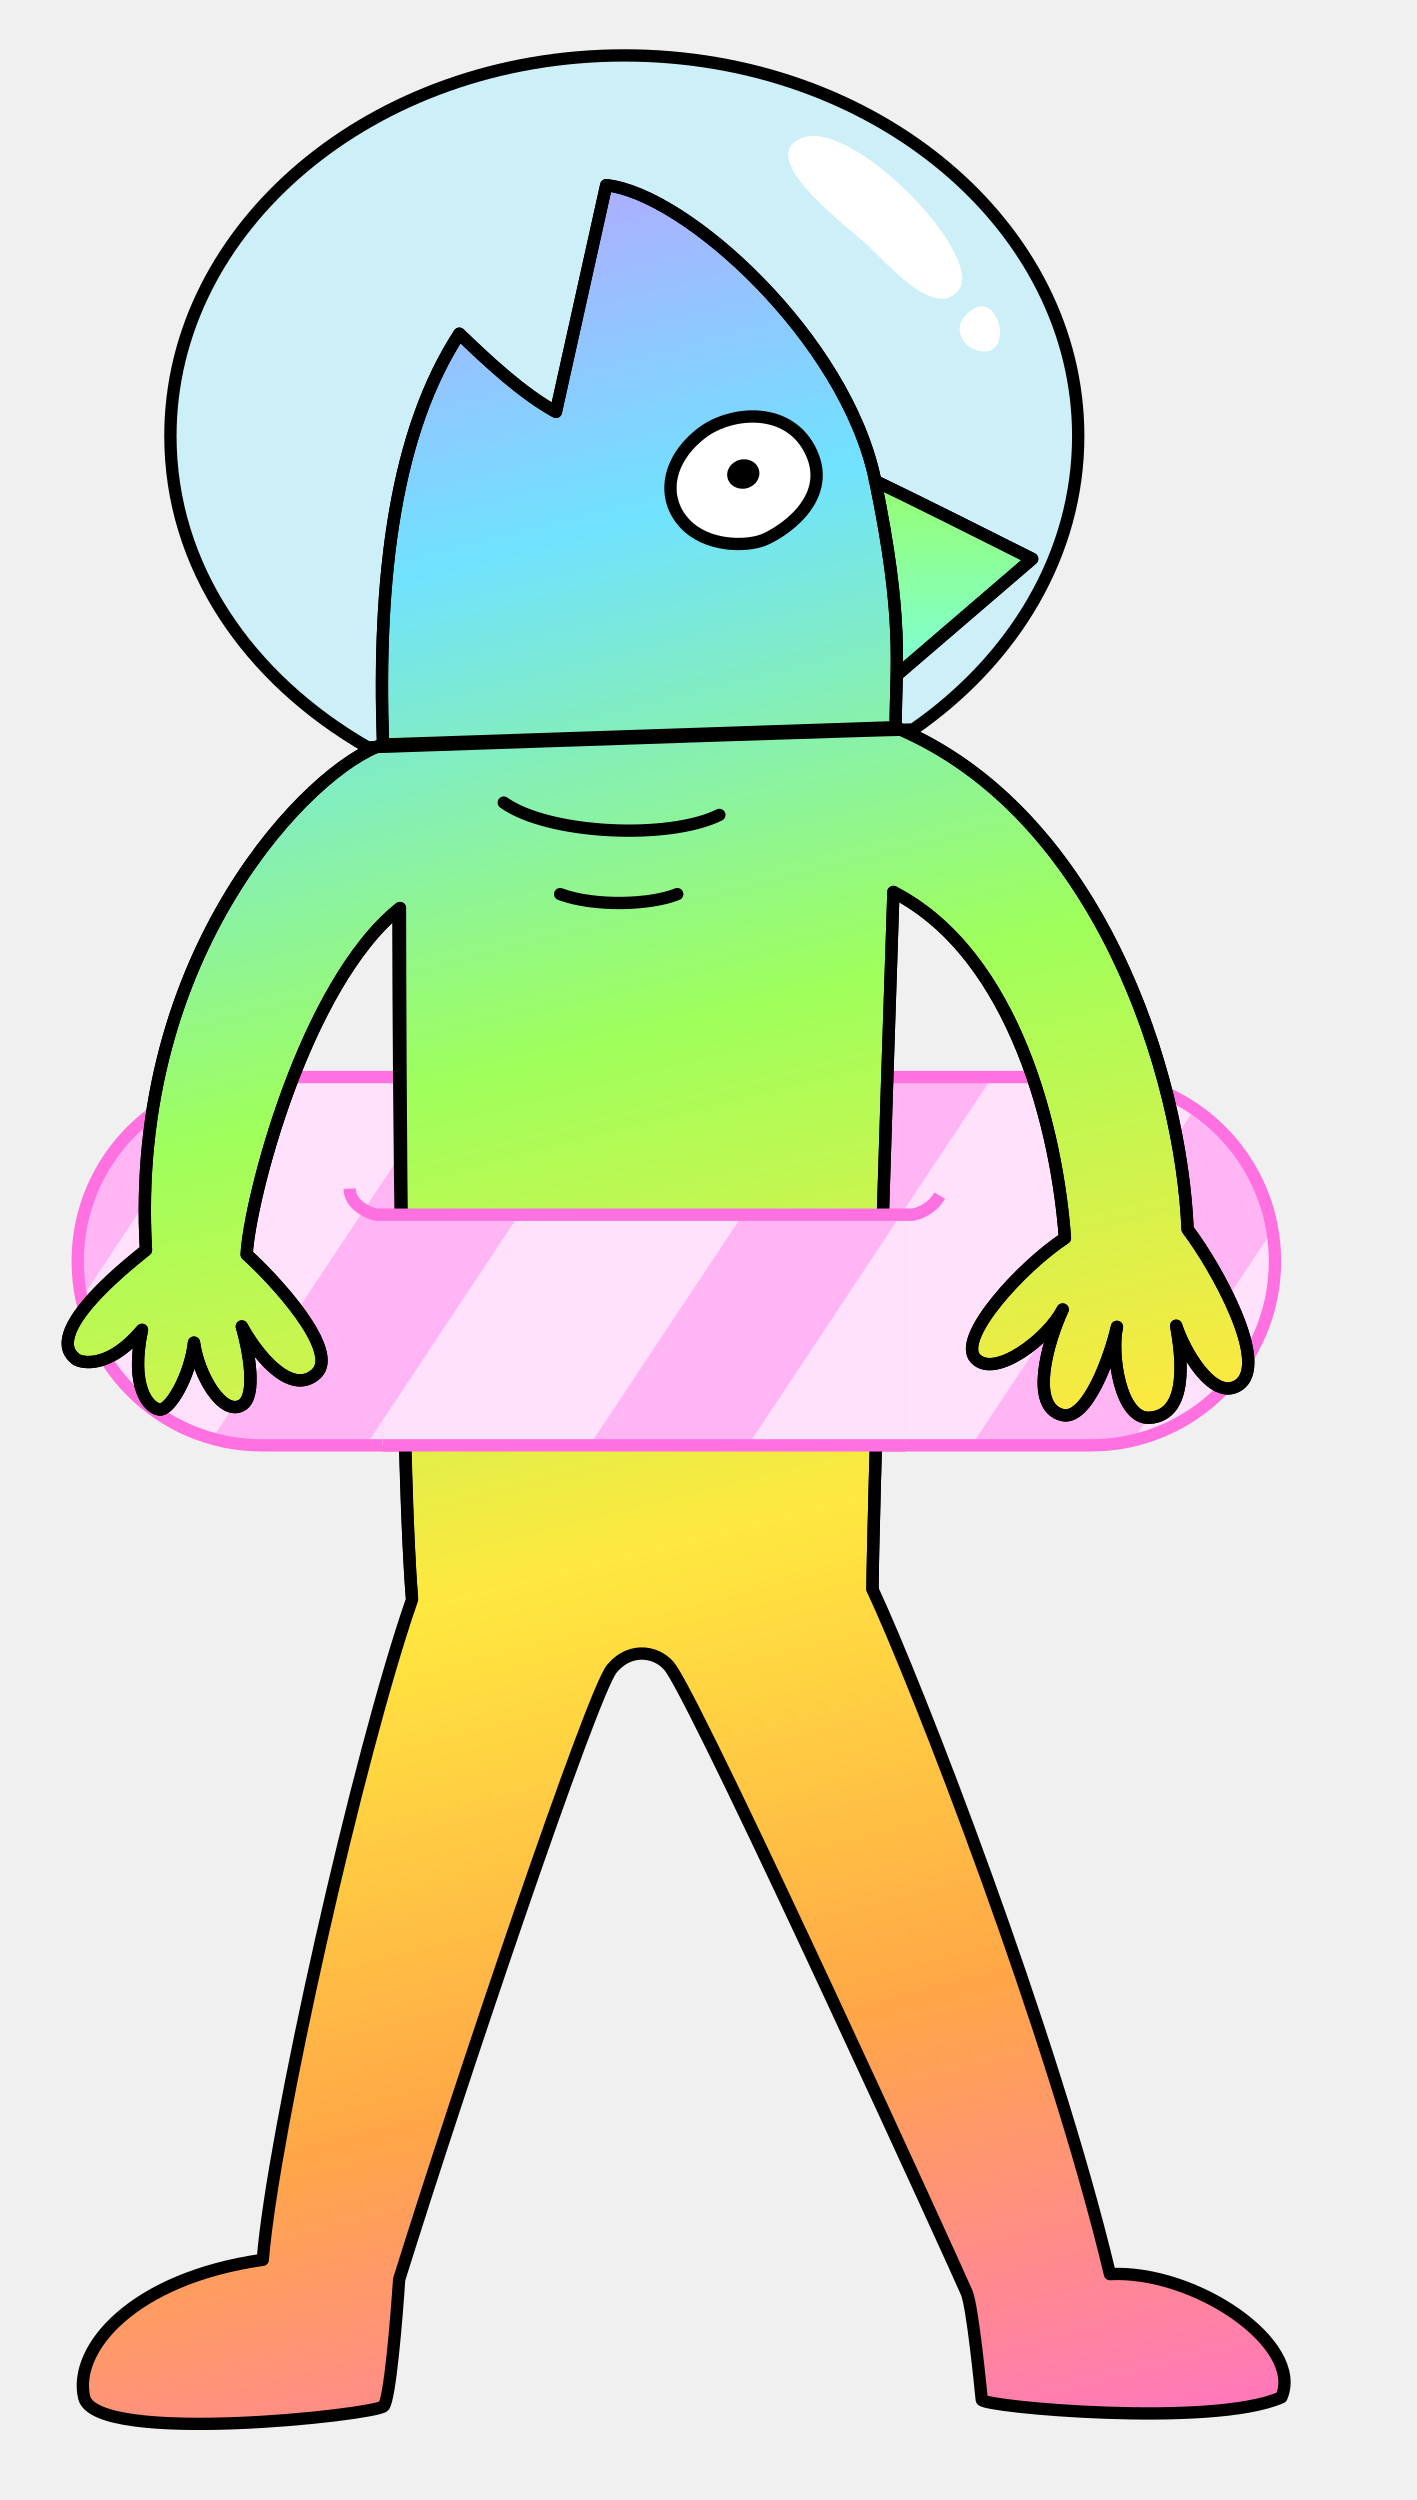
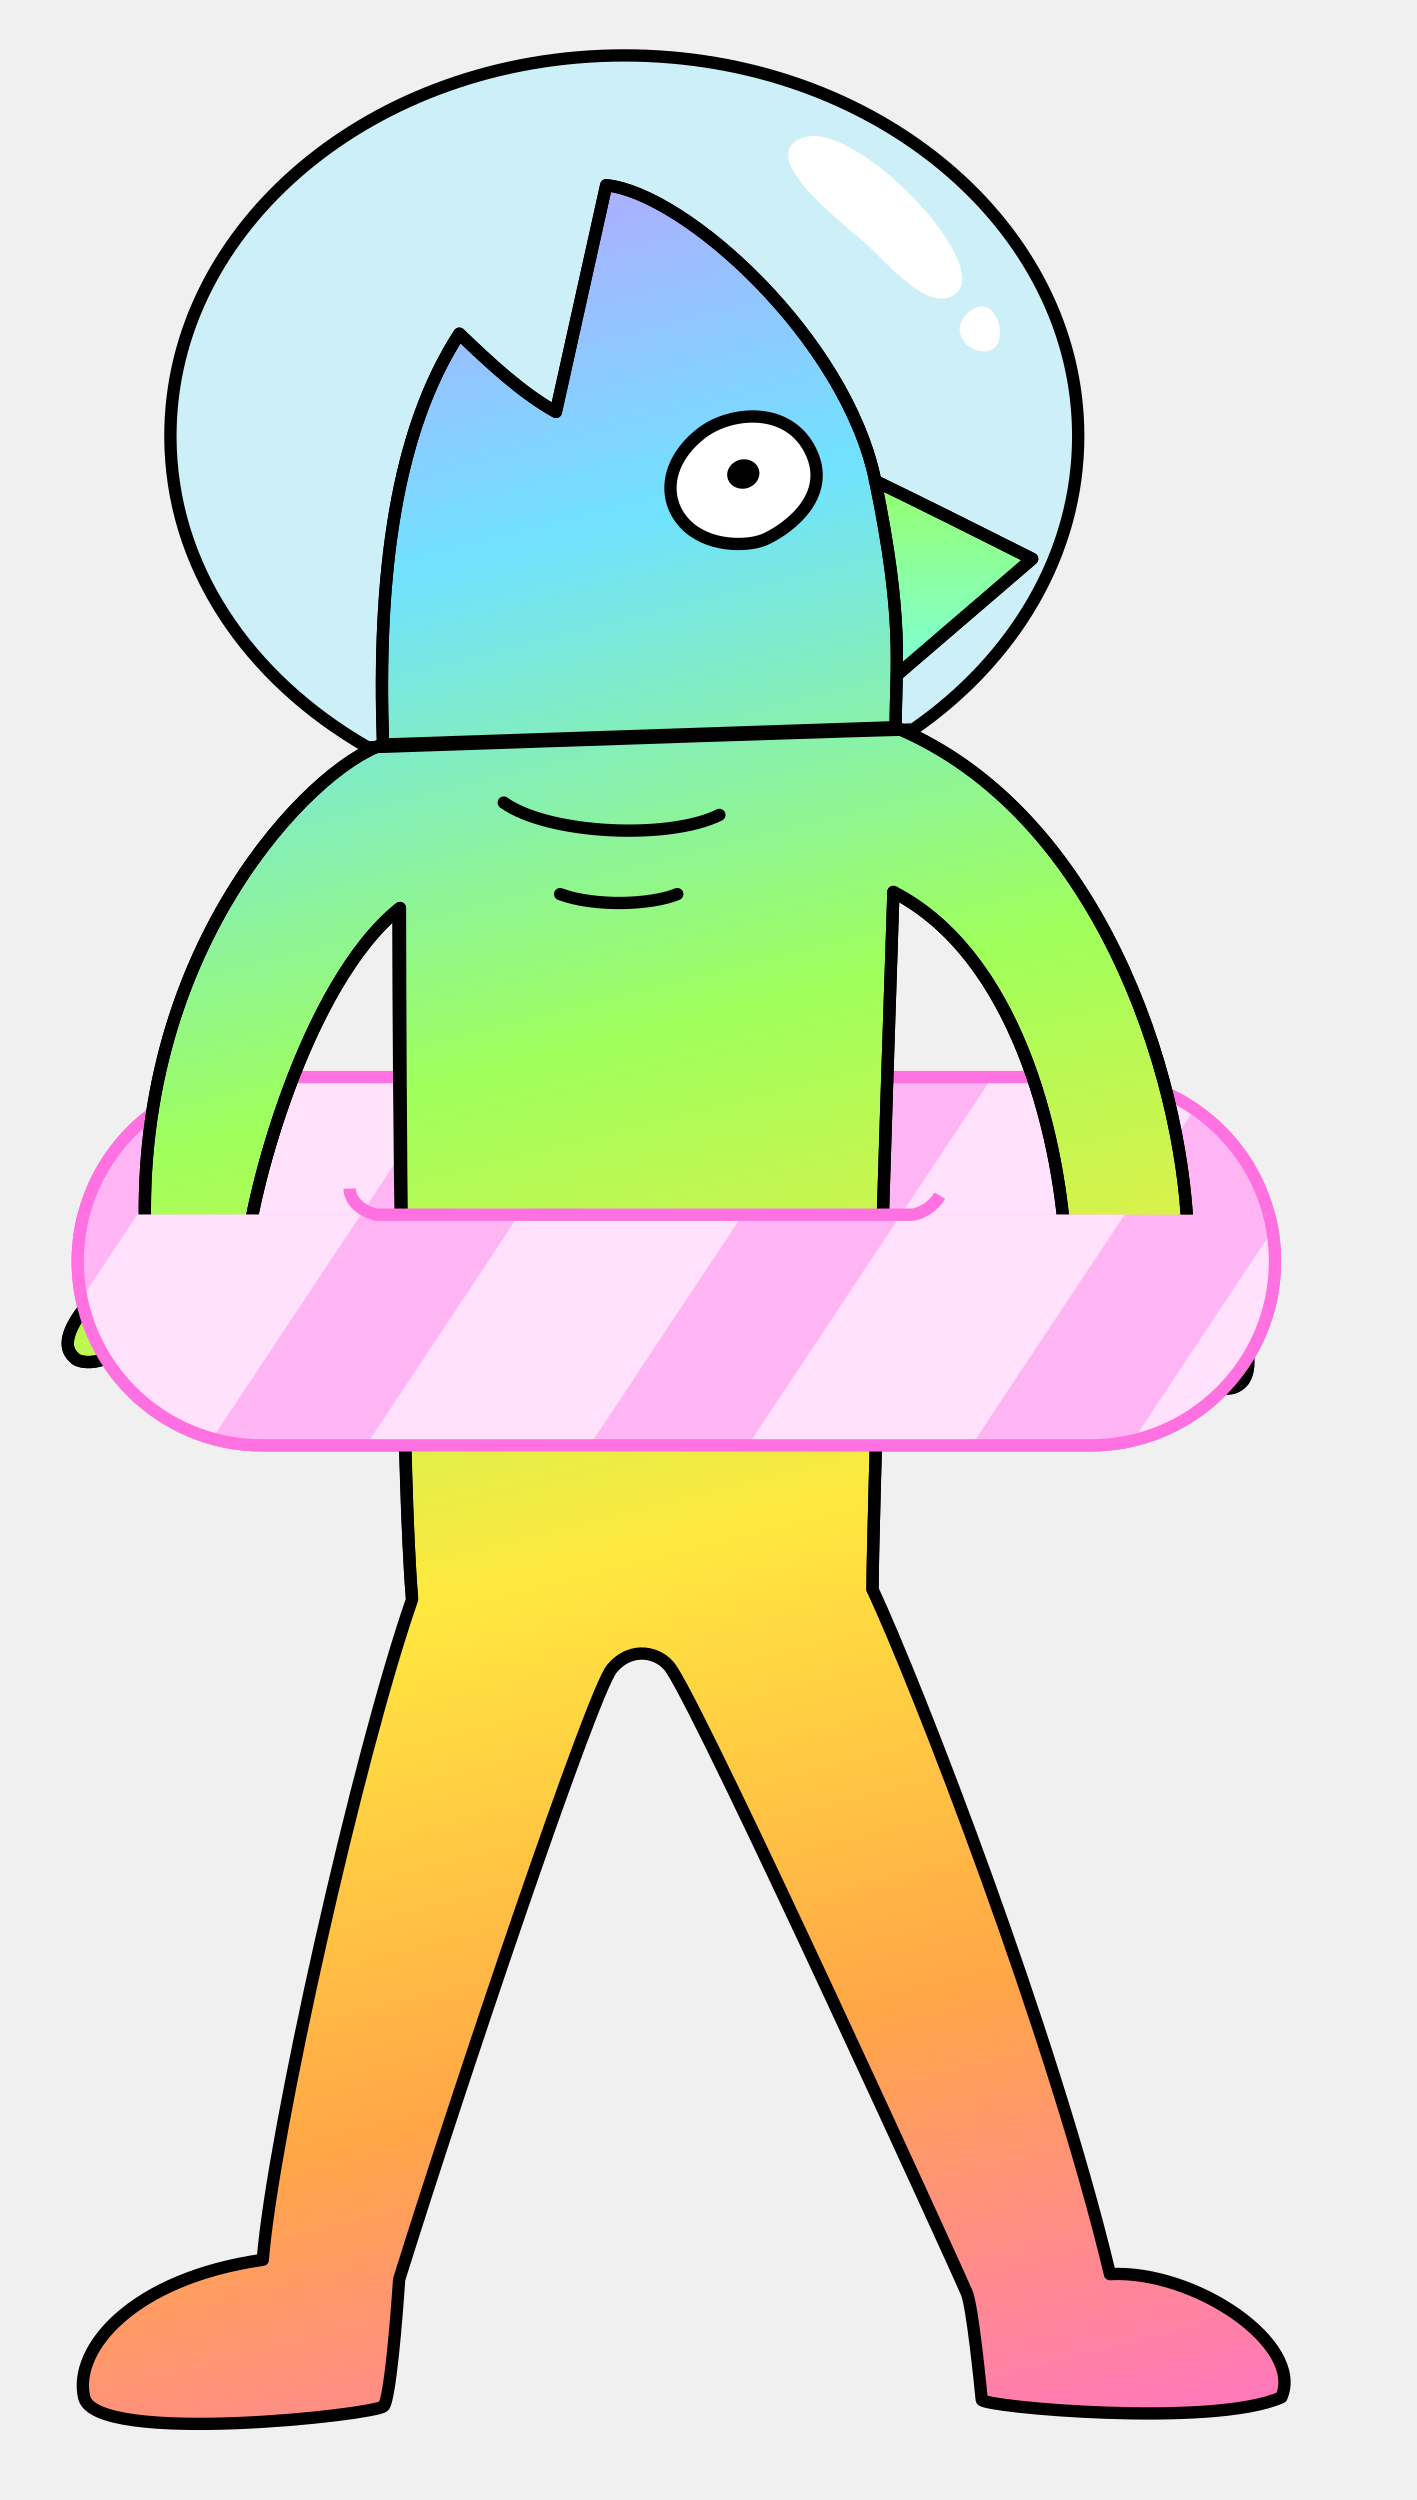
<svg xmlns="http://www.w3.org/2000/svg" viewBox="-5 -4 115 203">
  <defs>
    <linearGradient id="rainbow-skin" gradientUnits="userSpaceOnUse" x1="80" y1="198" x2="30" y2="0">
      <stop offset="0" stop-color="#FF75C3" />
      <stop offset="0.2" stop-color="#FFA647" />
      <stop offset="0.4" stop-color="#FFE83F" />
      <stop offset="0.6" stop-color="#9FFF5B" />
      <stop offset="0.8" stop-color="#70E2FF" />
      <stop offset="1" stop-color="#CD93FF" />
    </linearGradient>
    <linearGradient id="rainbow-skin-horn" gradientUnits="userSpaceOnUse" x1="72" y1="35" x2="72" y2="51">
      <stop stop-color="#96FF6F" />
      <stop offset="1" stop-color="#7FFFD9" />
    </linearGradient>
  </defs>
  <defs>
    <clipPath id="god-ring-back-shell">
      <path d="M 1.309 98.41 C 1.309 90.151 8.004 83.456 16.263 83.456 L 83.575 83.456 C 91.834 83.456 98.529 90.151 98.529 98.41 L 98.529 98.41 C 98.529 106.668 91.834 113.364 83.575 113.364 L 16.263 113.364 C 8.004 113.364 1.309 106.668 1.309 98.41 L 1.309 98.41 Z" />
    </clipPath>
  </defs>
  <path d="M 1.309 98.41 C 1.309 90.151 8.004 83.456 16.263 83.456 L 83.575 83.456 C 91.834 83.456 98.529 90.151 98.529 98.41 L 98.529 98.41 C 98.529 106.668 91.834 113.364 83.575 113.364 L 16.263 113.364 C 8.004 113.364 1.309 106.668 1.309 98.41 L 1.309 98.41 Z" fill="#FFB4F3" stroke="none" stroke-width="1" stroke-linejoin="round" />
  <g clip-path="url(#god-ring-back-shell)">
    <path d="M 25.776 65.037 L 38.384 73.403 L 3.5 125.978 L -9.108 117.612 L 25.776 65.037 Z" fill="#FFE1FB" stroke="none" stroke-width="1" stroke-linejoin="round" />
    <path d="M 54.624 68.294 L 67.232 76.66 L 32.348 129.235 L 19.74 120.87 L 54.624 68.294 Z" fill="#FFE1FB" stroke="none" stroke-width="1" stroke-linejoin="round" />
    <path d="M 83.472 71.551 L 96.08 79.917 L 61.196 132.492 L 48.588 124.127 L 83.472 71.551 Z" fill="#FFE1FB" stroke="none" stroke-width="1" stroke-linejoin="round" />
    <path d="M 112.32 74.808 L 124.928 83.174 L 90.044 135.749 L 77.436 127.384 L 112.32 74.808 Z" fill="#FFE1FB" stroke="none" stroke-width="1" stroke-linejoin="round" />
  </g>
  <path d="M 1.309 98.41 C 1.309 90.151 8.004 83.456 16.263 83.456 L 83.575 83.456 C 91.834 83.456 98.529 90.151 98.529 98.41 L 98.529 98.41 C 98.529 106.668 91.834 113.364 83.575 113.364 L 16.263 113.364 C 8.004 113.364 1.309 106.668 1.309 98.41 L 1.309 98.41 Z" fill="none" stroke="#FF70E0" stroke-width="1" stroke-linejoin="round" />
  <path fill="#A3EDFF" fill-opacity="0.45" d="M45.694 0C25.062 0 8.337 14.059 8.337 31.403C8.337 42.218 14.819 51.538 24.718 57.187C38.849 56.701 67.553 55.73 69.319 55.73C77.7 49.971 83.051 41.212 83.051 31.403C83.051 14.059 66.326 0 45.694 0Z" />
  <path d="M78.81 41.38C75.838 39.882 69.124 36.516 66.04 35.041L65.237 40.938L67.931 50.724L78.81 41.38Z" fill="url(#rainbow-skin-horn)" stroke="black" stroke-linecap="round" stroke-linejoin="round" />
  <path d="M16.337 179.496C17.16 169.335 24.066 138.513 28.459 125.881C27.631 116.11 27.502 84.239 27.478 69.733C19.701 75.921 15.24 93.555 15.029 97.862C17.204 99.818 22.753 105.754 20.636 107.588C18.519 109.423 15.755 105.765 14.638 103.707C15.167 105.53 15.908 109.361 14.638 110.102C13.05 111.028 11.106 107.625 10.753 105.023C10.444 107.713 8.8 110.588 7.934 110.455C7.069 110.322 5.547 108.668 6.528 103.984C3.558 107.512 1.231 106.53 1.098 106.309C0.966 106.089 -2.055 104.569 6.853 97.502C5.438 73.297 20.301 58.292 26.105 56.452C25.612 42.54 27.165 31.009 32.3 23.097C34.693 25.407 37.416 27.942 40.139 29.445L44.225 11.039C50.657 11.696 63.682 23.483 66.059 34.986C68.436 46.488 67.727 50.011 67.727 55.047C84.295 61.975 90.918 83.33 91.432 95.814C93.772 98.912 98.197 106.825 95.533 108.498C93.465 109.796 91.128 105.616 90.507 103.651C90.96 106.208 91.525 110.894 88.368 111.122C85.96 111.296 85.198 105.956 85.696 103.741C85.145 106.189 83.266 111.42 81.24 110.897C78.616 110.219 79.996 105.148 81.288 102.331C80.097 104.694 75.779 107.982 74.21 106.315C72.645 104.652 77.957 98.847 81.473 96.535C80.863 88.108 77.549 73.579 67.546 68.428C66.991 84.834 65.849 120.018 65.849 125.059C69.489 132.857 80.449 161.048 85.129 180.658C92.061 180.3 100.909 186.369 99.05 190.66C93.473 193.151 74.775 191.437 74.718 190.86L74.709 190.775C74.613 189.799 73.972 183.339 73.502 182.179C73.014 180.976 52.471 135.97 49.491 131.505C48.606 130.177 46.297 129.559 44.68 131.505C43.089 133.42 32.36 165.234 27.41 181.091C27.202 184.281 26.659 190.803 26.158 191.376C25.532 192.091 2.726 194.595 1.831 190.66C0.937 186.725 5.767 181.001 16.337 179.496Z" fill="url(#rainbow-skin)" stroke="black" stroke-linecap="round" stroke-linejoin="round" />
  <path fill="none" d="M26.105 56.452C20.301 58.292 5.438 73.297 6.853 97.502C-2.055 104.569 0.966 106.089 1.098 106.309C1.231 106.53 3.558 107.512 6.528 103.984C5.547 108.668 7.069 110.322 7.934 110.455C8.8 110.588 10.444 107.713 10.753 105.023C11.106 107.625 13.05 111.028 14.638 110.102C15.908 109.361 15.167 105.53 14.638 103.707C15.755 105.765 18.519 109.423 20.636 107.588C22.753 105.754 17.204 99.818 15.029 97.862C15.24 93.555 19.701 75.921 27.478 69.733" stroke="black" stroke-linecap="round" stroke-linejoin="round" />
  <path fill="none" d="M67.738 55.084C84.306 62.012 90.918 83.33 91.432 95.814C93.772 98.912 98.197 106.825 95.533 108.498C93.465 109.796 91.128 105.616 90.507 103.651C90.96 106.208 91.525 110.894 88.368 111.122C85.96 111.296 85.198 105.956 85.696 103.741C85.145 106.189 83.266 111.42 81.24 110.897C78.616 110.219 79.996 105.148 81.288 102.331C80.097 104.694 75.779 107.982 74.21 106.315C72.645 104.652 77.957 98.847 81.473 96.535C80.863 88.108 77.555 73.605 67.552 68.454" stroke="black" stroke-linecap="round" stroke-linejoin="round" />
  <path fill="none" d="M26.098 56.452C25.605 42.54 27.165 31.009 32.3 23.097C34.693 25.407 37.416 27.942 40.139 29.445L44.225 11.039C50.657 11.696 63.682 23.483 66.059 34.986C68.436 46.488 67.727 50.011 67.727 55.047" stroke="black" stroke-linecap="round" stroke-linejoin="round" />
  <path fill="none" d="M27.346 69.972C27.37 84.479 27.624 115.935 28.452 125.706" stroke="black" stroke-linecap="round" stroke-linejoin="round" />
  <path fill="none" d="M67.546 68.428C66.991 84.834 65.849 120.018 65.849 125.059" stroke="black" stroke-linecap="round" stroke-linejoin="round" />
  <path d="M50.564 38.469C48.748 36.478 49.071 33.384 52.009 31.138C54.363 29.358 59.156 28.916 60.899 32.784C62.642 36.653 58.353 39.305 56.994 39.846C55.634 40.386 52.38 40.461 50.564 38.469Z" fill="white" stroke="black" stroke-linecap="round" stroke-linejoin="round" />
  <path fill="none" d="M35.905 61.17C39.535 63.763 49.313 64.207 53.412 62.172" stroke="black" stroke-linecap="round" stroke-linejoin="round" />
  <path fill="none" d="M40.486 68.602C43.251 69.639 47.843 69.488 49.992 68.602" stroke="black" stroke-linecap="round" stroke-linejoin="round" />
  <path fill="none" d="M66.04 35.041C69.124 36.516 75.839 39.882 78.811 41.38L67.932 50.724" stroke="black" stroke-linecap="round" stroke-linejoin="round" />
  <ellipse cx="55.355" cy="34.491" rx="1.317" ry="1.188" transform="rotate(-14.9815 55.355 34.4914)" fill="black" />
  <defs>
    <clipPath id="god-ring-front-shell">
      <path d="M 1.309 98.41 C 1.309 90.151 8.004 83.456 16.263 83.456 L 83.575 83.456 C 91.834 83.456 98.529 90.151 98.529 98.41 L 98.529 98.41 C 98.529 106.668 91.834 113.364 83.575 113.364 L 16.263 113.364 C 8.004 113.364 1.309 106.668 1.309 98.41 L 1.309 98.41 Z" />
    </clipPath>
    <clipPath id="god-ring-front-region">
-       <path d="M 26.053 94.632 L 68.556 94.632 L 68.556 116.762 L 26.053 116.762 Z" />
+       <path d="M -1000 94.632 L 1000 94.632 L 1000 116.762 L -1000 116.762 Z" />
    </clipPath>
  </defs>
  <g clip-path="url(#god-ring-front-region)">
    <path d="M 1.309 98.41 C 1.309 90.151 8.004 83.456 16.263 83.456 L 83.575 83.456 C 91.834 83.456 98.529 90.151 98.529 98.41 L 98.529 98.41 C 98.529 106.668 91.834 113.364 83.575 113.364 L 16.263 113.364 C 8.004 113.364 1.309 106.668 1.309 98.41 L 1.309 98.41 Z" fill="#FFB4F3" stroke="none" stroke-width="1" stroke-linejoin="round" />
    <g clip-path="url(#god-ring-front-shell)">
      <path d="M 25.776 65.037 L 38.384 73.403 L 3.5 125.978 L -9.108 117.612 L 25.776 65.037 Z" fill="#FFE1FB" stroke="none" stroke-width="1" stroke-linejoin="round" />
      <path d="M 54.624 68.294 L 67.232 76.66 L 32.348 129.235 L 19.74 120.87 L 54.624 68.294 Z" fill="#FFE1FB" stroke="none" stroke-width="1" stroke-linejoin="round" />
      <path d="M 83.472 71.551 L 96.08 79.917 L 61.196 132.492 L 48.588 124.127 L 83.472 71.551 Z" fill="#FFE1FB" stroke="none" stroke-width="1" stroke-linejoin="round" />
      <path d="M 112.32 74.808 L 124.928 83.174 L 90.044 135.749 L 77.436 127.384 L 112.32 74.808 Z" fill="#FFE1FB" stroke="none" stroke-width="1" stroke-linejoin="round" />
    </g>
    <path d="M 1.309 98.41 C 1.309 90.151 8.004 83.456 16.263 83.456 L 83.575 83.456 C 91.834 83.456 98.529 90.151 98.529 98.41 L 98.529 98.41 C 98.529 106.668 91.834 113.364 83.575 113.364 L 16.263 113.364 C 8.004 113.364 1.309 106.668 1.309 98.41 L 1.309 98.41 Z" fill="none" stroke="#FF70E0" stroke-width="1" stroke-linejoin="round" />
  </g>
  <path d="M 71.309 93.086 C 70.655 94.185 69.558 94.574 69.091 94.632 L 25.542 94.632 C 24.845 94.477 23.437 93.837 23.384 92.515" fill="none" stroke="#FF70E0" stroke-width="1" stroke-linejoin="round" />
  <path fill="none" d="M45.694 0.5C66.135 0.5 82.551 14.413 82.551 31.402C82.551 40.972 77.355 49.549 69.153 55.232C66.236 55.275 38.69 56.205 24.846 56.681C15.135 51.095 8.837 41.956 8.837 31.402C8.837 14.413 25.254 0.5 45.694 0.5Z" stroke="black" />
  <path d="M65.294 15.775C63.553 14.213 56.098 8.621 60.226 7.164C64.354 5.706 75.35 17.055 72.725 19.714C70.682 21.784 67.036 17.338 65.294 15.775Z" fill="white" />
  <path d="M74.594 24.513C76.083 24.767 76.419 23.28 76.077 22.223C75.735 21.167 74.865 20.255 73.564 21.424C72.263 22.594 73.105 24.259 74.594 24.513Z" fill="white" />
  <path d="M26.105 56.452L67.727 55.047" fill="none" stroke="black" stroke-width="1" stroke-linecap="round" stroke-linejoin="round" />
</svg>
